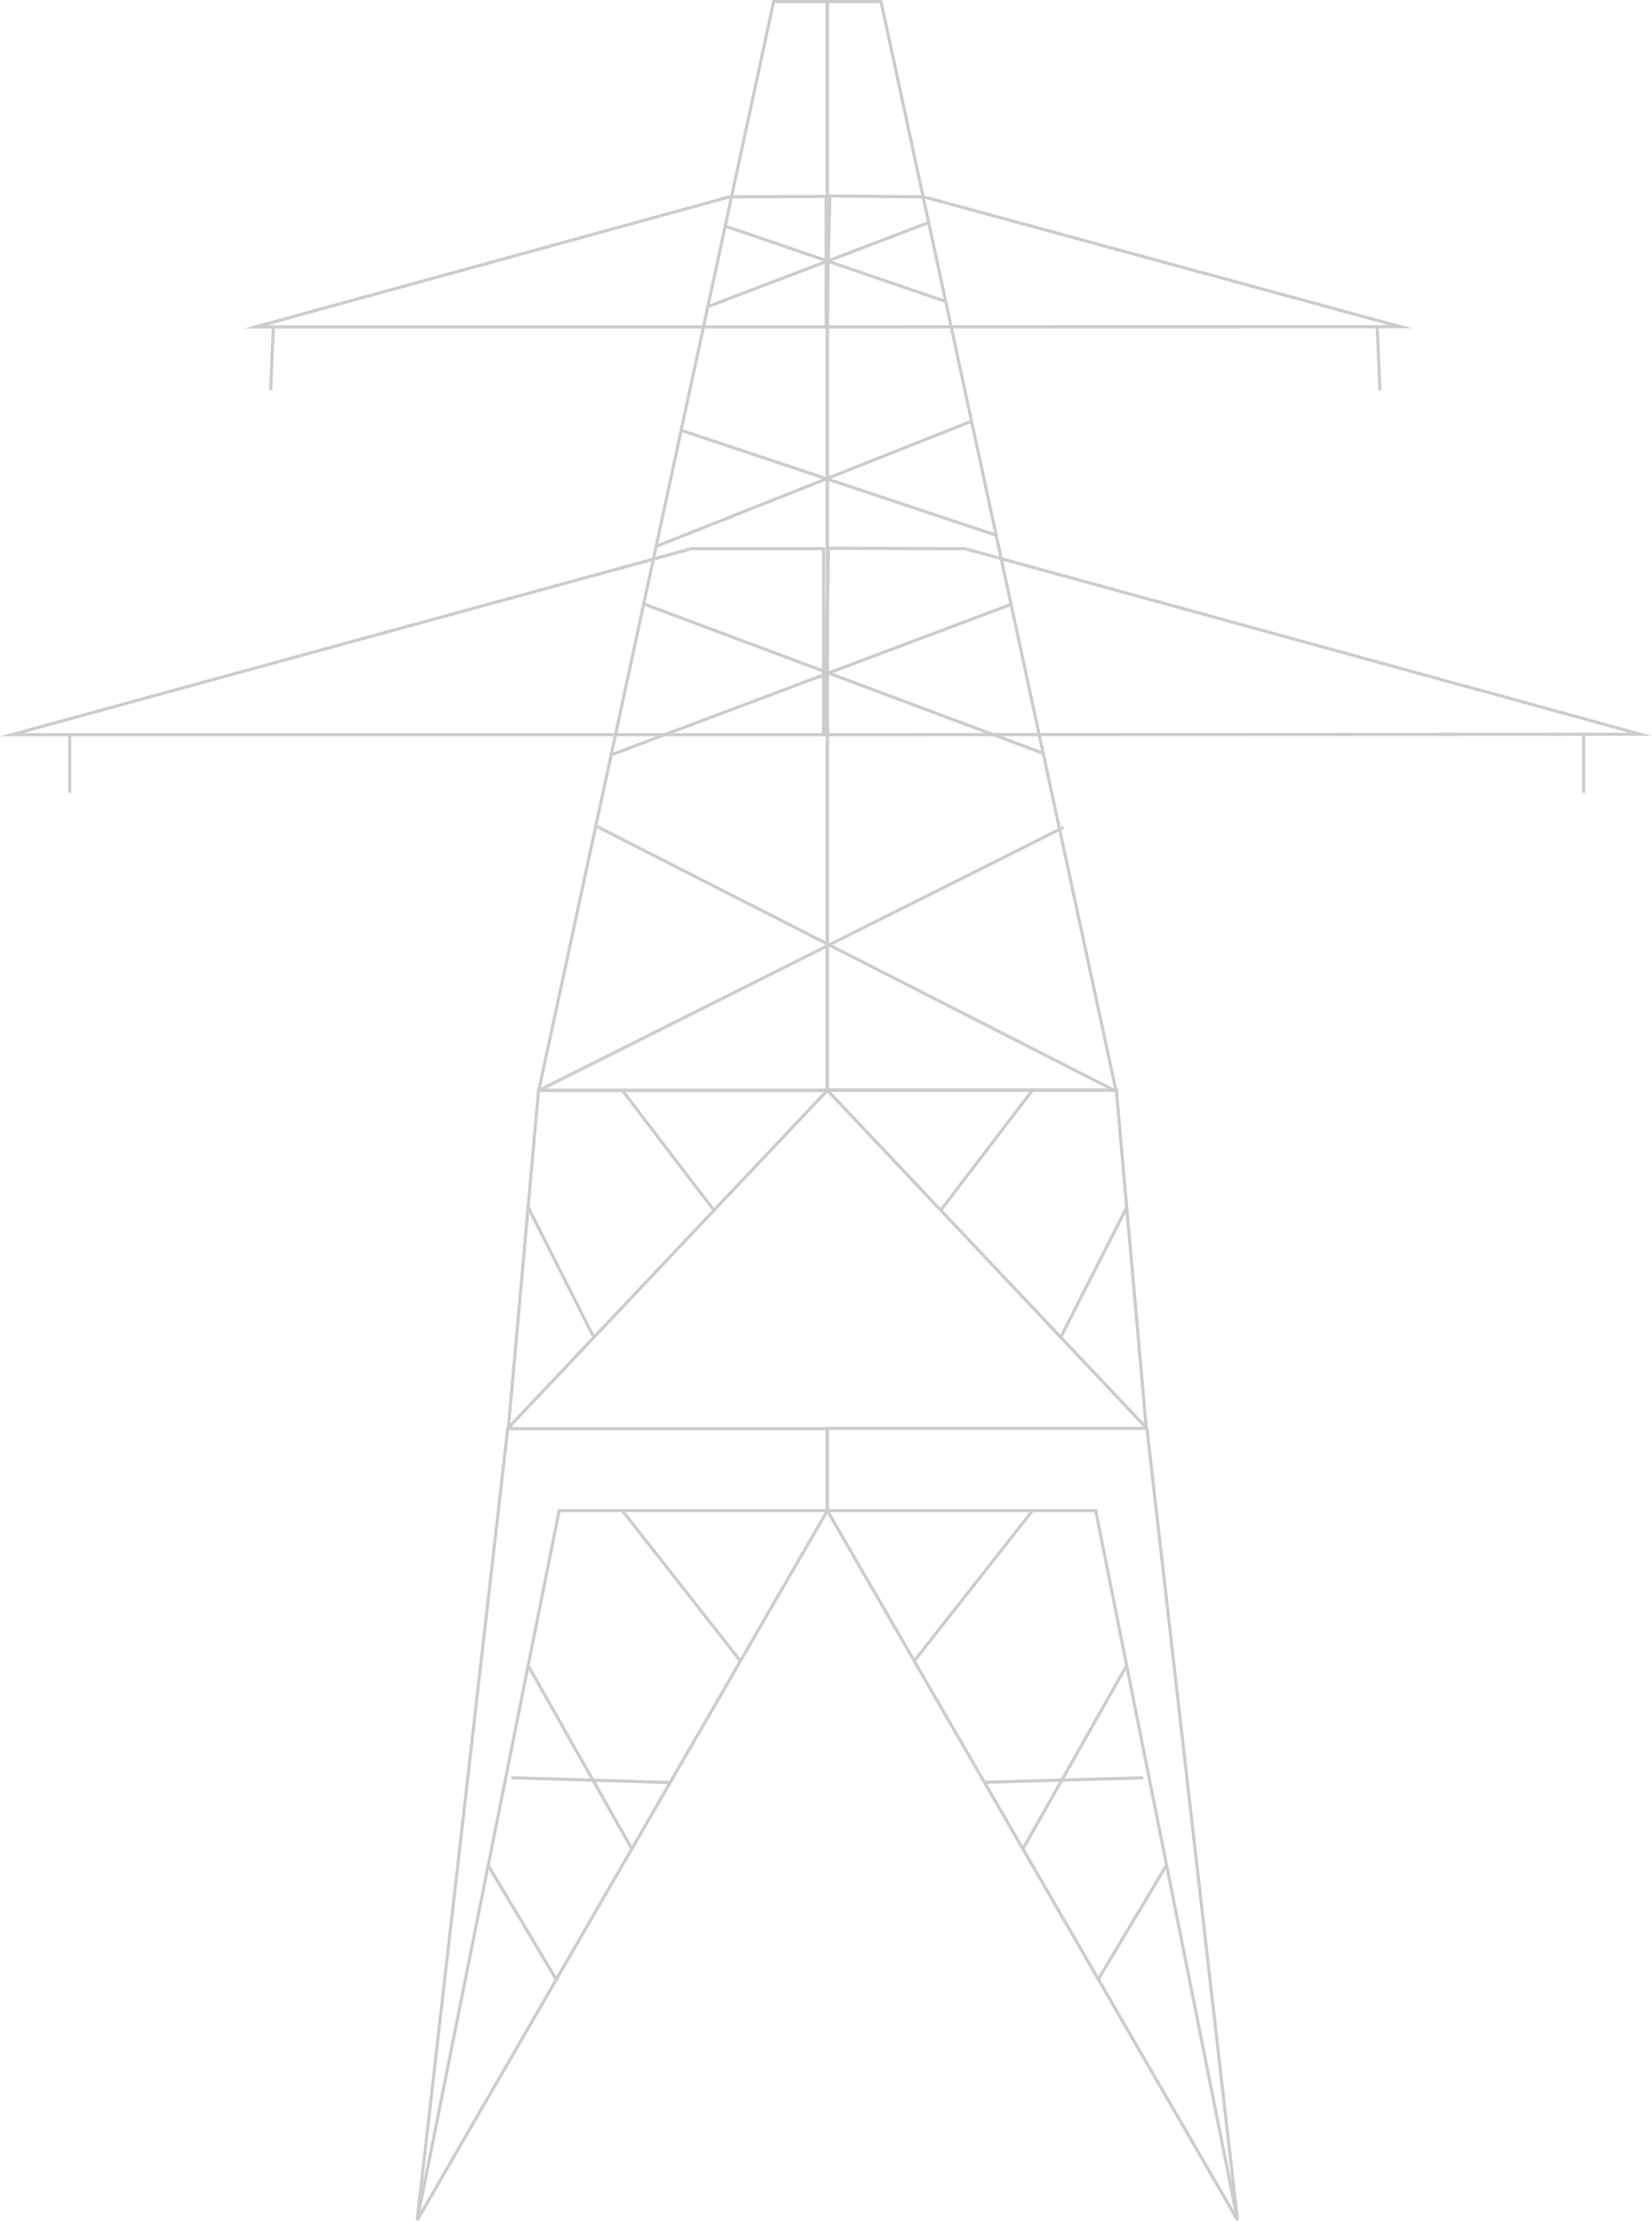
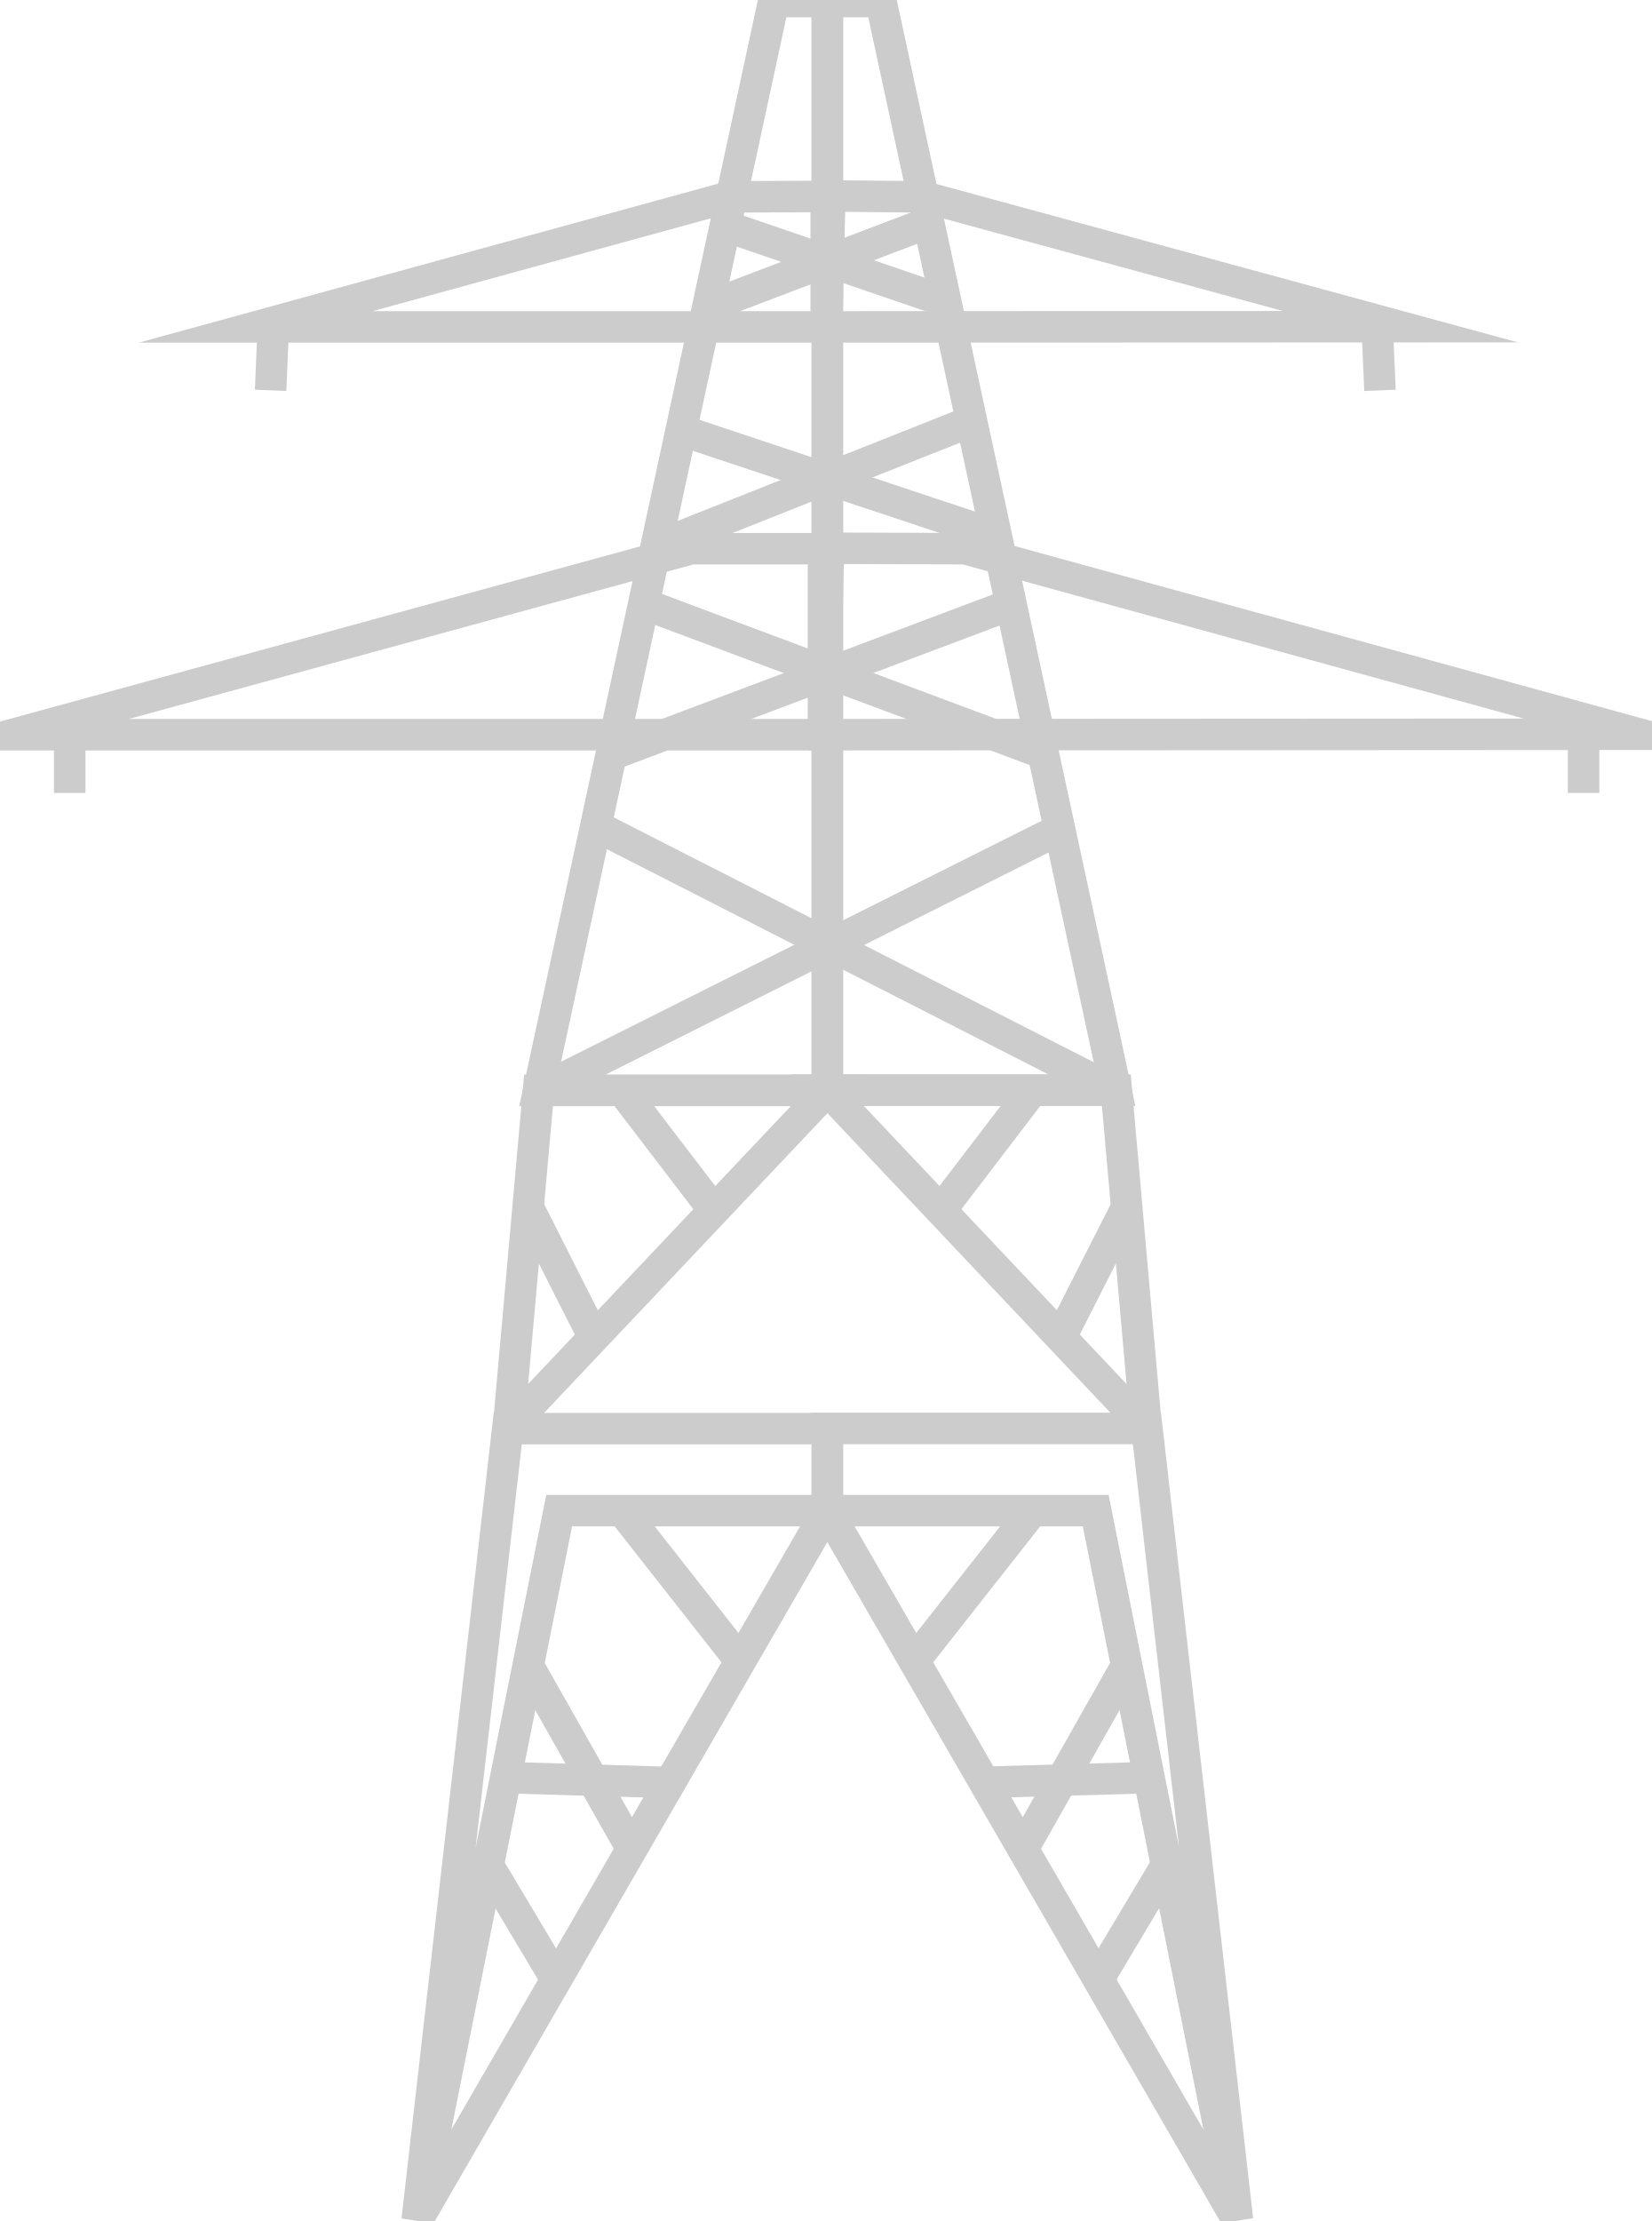
<svg xmlns="http://www.w3.org/2000/svg" id="Layer_1" data-name="Layer 1" viewBox="0 0 1049.33 1410.5">
-   <polygon points="322.54 907.29 264.99 1410 355.2 959.38 525.55 959.38 525.55 907.29 322.54 907.29" fill="none" stroke="#ccc" stroke-miterlimit="10" stroke-width="2" />
-   <line x1="264.99" y1="1410" x2="525.55" y2="959.38" fill="none" stroke="#ccc" stroke-miterlimit="10" stroke-width="2" />
-   <line x1="324.84" y1="1129.01" x2="425.55" y2="1132.03" fill="none" stroke="#ccc" stroke-miterlimit="10" stroke-width="2" />
-   <line x1="395.34" y1="959.38" x2="470.3" y2="1054.77" fill="none" stroke="#ccc" stroke-miterlimit="10" stroke-width="2" />
-   <line x1="335.49" y1="1057.79" x2="401.38" y2="1174.19" fill="none" stroke="#ccc" stroke-miterlimit="10" stroke-width="2" />
-   <line x1="310.45" y1="1185.26" x2="353.61" y2="1257.49" fill="none" stroke="#ccc" stroke-miterlimit="10" stroke-width="2" />
-   <polygon points="322.97 906.72 342.1 692.48 525.55 692.48 322.97 906.72" fill="none" stroke="#ccc" stroke-miterlimit="10" stroke-width="2" />
-   <line x1="395.34" y1="692.48" x2="453.61" y2="768.74" fill="none" stroke="#ccc" stroke-miterlimit="10" stroke-width="2" />
-   <line x1="335.49" y1="766.72" x2="377.07" y2="849.02" fill="none" stroke="#ccc" stroke-miterlimit="10" stroke-width="2" />
-   <polygon points="342.25 692.48 491.45 1 525.55 1 525.55 692.48 342.25 692.48" fill="none" stroke="#ccc" stroke-miterlimit="10" stroke-width="2" />
-   <polygon points="728.56 907.15 786.11 1409.86 696.04 959.38 525.55 959.38 525.55 907.15 728.56 907.15" fill="none" stroke="#ccc" stroke-miterlimit="10" stroke-width="2" />
-   <line x1="786.11" y1="1409.86" x2="525.55" y2="959.38" fill="none" stroke="#ccc" stroke-miterlimit="10" stroke-width="2" />
-   <line x1="726.26" y1="1129.01" x2="625.54" y2="1131.89" fill="none" stroke="#ccc" stroke-miterlimit="10" stroke-width="2" />
-   <line x1="655.9" y1="959.38" x2="580.94" y2="1054.62" fill="none" stroke="#ccc" stroke-miterlimit="10" stroke-width="2" />
-   <line x1="715.76" y1="1057.64" x2="649.86" y2="1174.04" fill="none" stroke="#ccc" stroke-miterlimit="10" stroke-width="2" />
-   <line x1="740.65" y1="1185.12" x2="697.48" y2="1257.35" fill="none" stroke="#ccc" stroke-miterlimit="10" stroke-width="2" />
-   <polygon points="728.13 906.72 709.14 692.34 525.55 692.34 728.13 906.72" fill="none" stroke="#ccc" stroke-miterlimit="10" stroke-width="2" />
-   <line x1="655.9" y1="692.34" x2="597.49" y2="768.74" fill="none" stroke="#ccc" stroke-miterlimit="10" stroke-width="2" />
-   <line x1="715.76" y1="766.72" x2="674.03" y2="848.88" fill="none" stroke="#ccc" stroke-miterlimit="10" stroke-width="2" />
-   <polygon points="708.85 692.34 559.65 1 525.55 1 525.55 692.34 708.85 692.34" fill="none" stroke="#ccc" stroke-miterlimit="10" stroke-width="2" />
-   <line x1="341.53" y1="692.91" x2="675.61" y2="525.44" fill="none" stroke="#ccc" stroke-miterlimit="10" stroke-width="2" />
-   <line x1="416.35" y1="347.17" x2="616.48" y2="267.75" fill="none" stroke="#ccc" stroke-miterlimit="10" stroke-width="2" />
-   <line x1="449.44" y1="194.8" x2="590.44" y2="141.14" fill="none" stroke="#ccc" stroke-miterlimit="10" stroke-width="2" />
-   <line x1="459.94" y1="143.3" x2="600.8" y2="191.5" fill="none" stroke="#ccc" stroke-miterlimit="10" stroke-width="2" />
-   <line x1="432.03" y1="273.07" x2="632.16" y2="339.69" fill="none" stroke="#ccc" stroke-miterlimit="10" stroke-width="2" />
-   <line x1="378.07" y1="524.29" x2="708.71" y2="692.91" fill="none" stroke="#ccc" stroke-miterlimit="10" stroke-width="2" />
-   <line x1="388.58" y1="479.25" x2="642.52" y2="383.72" fill="none" stroke="#ccc" stroke-miterlimit="10" stroke-width="2" />
-   <line x1="409.44" y1="383.72" x2="661.8" y2="478.1" fill="none" stroke="#ccc" stroke-miterlimit="10" stroke-width="2" />
-   <polygon points="162.4 207.61 524.83 207.61 524.83 124.74 463.39 125.02 162.4 207.61" fill="none" stroke="#ccc" stroke-miterlimit="10" stroke-width="2" />
-   <polygon points="586.84 125.02 527.13 124.45 525.12 207.61 889.56 207.47 586.84 125.02" fill="none" stroke="#ccc" stroke-miterlimit="10" stroke-width="2" />
-   <polygon points="7.44 466.59 523.1 466.59 523.1 348.47 439.08 348.47 7.44 466.59" fill="none" stroke="#ccc" stroke-miterlimit="10" stroke-width="2" />
-   <polygon points="613.03 348.47 526.27 348.18 523.53 466.59 1041.93 466.3 613.03 348.47" fill="none" stroke="#ccc" stroke-miterlimit="10" stroke-width="2" />
-   <line x1="171.9" y1="247.9" x2="173.62" y2="207.18" fill="none" stroke="#ccc" stroke-miterlimit="10" stroke-width="2" />
-   <line x1="874.89" y1="208.19" x2="876.61" y2="247.9" fill="none" stroke="#ccc" stroke-miterlimit="10" stroke-width="2" />
-   <line x1="44.28" y1="503.57" x2="44.28" y2="467.02" fill="none" stroke="#ccc" stroke-miterlimit="10" stroke-width="2" />
-   <line x1="1005.96" y1="503.57" x2="1005.96" y2="467.02" fill="none" stroke="#ccc" stroke-miterlimit="10" stroke-width="2" />
+   <polygon points="322.54 907.29 264.99 1410 355.2 959.38 525.55 959.38 525.55 907.29 322.54 907.29" fill="none" stroke="#ccc" stroke-miterlimit="10" stroke-width="20" />
+   <line x1="264.99" y1="1410" x2="525.55" y2="959.38" fill="none" stroke="#ccc" stroke-miterlimit="10" stroke-width="20" />
+   <line x1="324.84" y1="1129.01" x2="425.55" y2="1132.03" fill="none" stroke="#ccc" stroke-miterlimit="10" stroke-width="20" />
+   <line x1="395.34" y1="959.38" x2="470.3" y2="1054.77" fill="none" stroke="#ccc" stroke-miterlimit="10" stroke-width="20" />
+   <line x1="335.49" y1="1057.79" x2="401.38" y2="1174.19" fill="none" stroke="#ccc" stroke-miterlimit="10" stroke-width="20" />
+   <line x1="310.45" y1="1185.26" x2="353.61" y2="1257.49" fill="none" stroke="#ccc" stroke-miterlimit="10" stroke-width="20" />
+   <polygon points="322.97 906.72 342.1 692.48 525.55 692.48 322.97 906.72" fill="none" stroke="#ccc" stroke-miterlimit="10" stroke-width="20" />
+   <line x1="395.34" y1="692.48" x2="453.61" y2="768.74" fill="none" stroke="#ccc" stroke-miterlimit="10" stroke-width="20" />
+   <line x1="335.49" y1="766.72" x2="377.07" y2="849.02" fill="none" stroke="#ccc" stroke-miterlimit="10" stroke-width="20" />
+   <polygon points="342.25 692.48 491.45 1 525.55 1 525.55 692.48 342.25 692.48" fill="none" stroke="#ccc" stroke-miterlimit="10" stroke-width="20" />
+   <polygon points="728.56 907.15 786.11 1409.86 696.04 959.38 525.55 959.38 525.55 907.15 728.56 907.15" fill="none" stroke="#ccc" stroke-miterlimit="10" stroke-width="20" />
+   <line x1="786.11" y1="1409.86" x2="525.55" y2="959.38" fill="none" stroke="#ccc" stroke-miterlimit="10" stroke-width="20" />
+   <line x1="726.26" y1="1129.01" x2="625.54" y2="1131.89" fill="none" stroke="#ccc" stroke-miterlimit="10" stroke-width="20" />
+   <line x1="655.9" y1="959.38" x2="580.94" y2="1054.62" fill="none" stroke="#ccc" stroke-miterlimit="10" stroke-width="20" />
+   <line x1="715.76" y1="1057.64" x2="649.86" y2="1174.04" fill="none" stroke="#ccc" stroke-miterlimit="10" stroke-width="20" />
+   <line x1="740.65" y1="1185.12" x2="697.48" y2="1257.35" fill="none" stroke="#ccc" stroke-miterlimit="10" stroke-width="20" />
+   <polygon points="728.13 906.72 709.14 692.34 525.55 692.34 728.13 906.72" fill="none" stroke="#ccc" stroke-miterlimit="10" stroke-width="20" />
+   <line x1="655.9" y1="692.34" x2="597.49" y2="768.74" fill="none" stroke="#ccc" stroke-miterlimit="10" stroke-width="20" />
+   <line x1="715.76" y1="766.72" x2="674.03" y2="848.88" fill="none" stroke="#ccc" stroke-miterlimit="10" stroke-width="20" />
+   <polygon points="708.85 692.34 559.65 1 525.55 1 525.55 692.34 708.85 692.34" fill="none" stroke="#ccc" stroke-miterlimit="10" stroke-width="20" />
+   <line x1="341.53" y1="692.91" x2="675.61" y2="525.44" fill="none" stroke="#ccc" stroke-miterlimit="10" stroke-width="20" />
+   <line x1="416.35" y1="347.17" x2="616.48" y2="267.75" fill="none" stroke="#ccc" stroke-miterlimit="10" stroke-width="20" />
+   <line x1="449.44" y1="194.8" x2="590.44" y2="141.14" fill="none" stroke="#ccc" stroke-miterlimit="10" stroke-width="20" />
+   <line x1="459.94" y1="143.3" x2="600.8" y2="191.5" fill="none" stroke="#ccc" stroke-miterlimit="10" stroke-width="20" />
+   <line x1="432.03" y1="273.07" x2="632.16" y2="339.69" fill="none" stroke="#ccc" stroke-miterlimit="10" stroke-width="20" />
+   <line x1="378.07" y1="524.29" x2="708.71" y2="692.91" fill="none" stroke="#ccc" stroke-miterlimit="10" stroke-width="20" />
+   <line x1="388.58" y1="479.25" x2="642.52" y2="383.72" fill="none" stroke="#ccc" stroke-miterlimit="10" stroke-width="20" />
+   <line x1="409.44" y1="383.72" x2="661.8" y2="478.1" fill="none" stroke="#ccc" stroke-miterlimit="10" stroke-width="20" />
+   <polygon points="162.4 207.61 524.83 207.61 524.83 124.74 463.39 125.02 162.4 207.61" fill="none" stroke="#ccc" stroke-miterlimit="10" stroke-width="20" />
+   <polygon points="586.84 125.02 527.13 124.45 525.12 207.61 889.56 207.47 586.84 125.02" fill="none" stroke="#ccc" stroke-miterlimit="10" stroke-width="20" />
+   <polygon points="7.44 466.59 523.1 466.59 523.1 348.47 439.08 348.47 7.44 466.59" fill="none" stroke="#ccc" stroke-miterlimit="10" stroke-width="20" />
+   <polygon points="613.03 348.47 526.27 348.18 523.53 466.59 1041.93 466.3 613.03 348.47" fill="none" stroke="#ccc" stroke-miterlimit="10" stroke-width="20" />
+   <line x1="171.9" y1="247.9" x2="173.62" y2="207.18" fill="none" stroke="#ccc" stroke-miterlimit="10" stroke-width="20" />
+   <line x1="874.89" y1="208.19" x2="876.61" y2="247.9" fill="none" stroke="#ccc" stroke-miterlimit="10" stroke-width="20" />
+   <line x1="44.28" y1="503.57" x2="44.28" y2="467.02" fill="none" stroke="#ccc" stroke-miterlimit="10" stroke-width="20" />
+   <line x1="1005.96" y1="503.57" x2="1005.96" y2="467.02" fill="none" stroke="#ccc" stroke-miterlimit="10" stroke-width="20" />
</svg>
